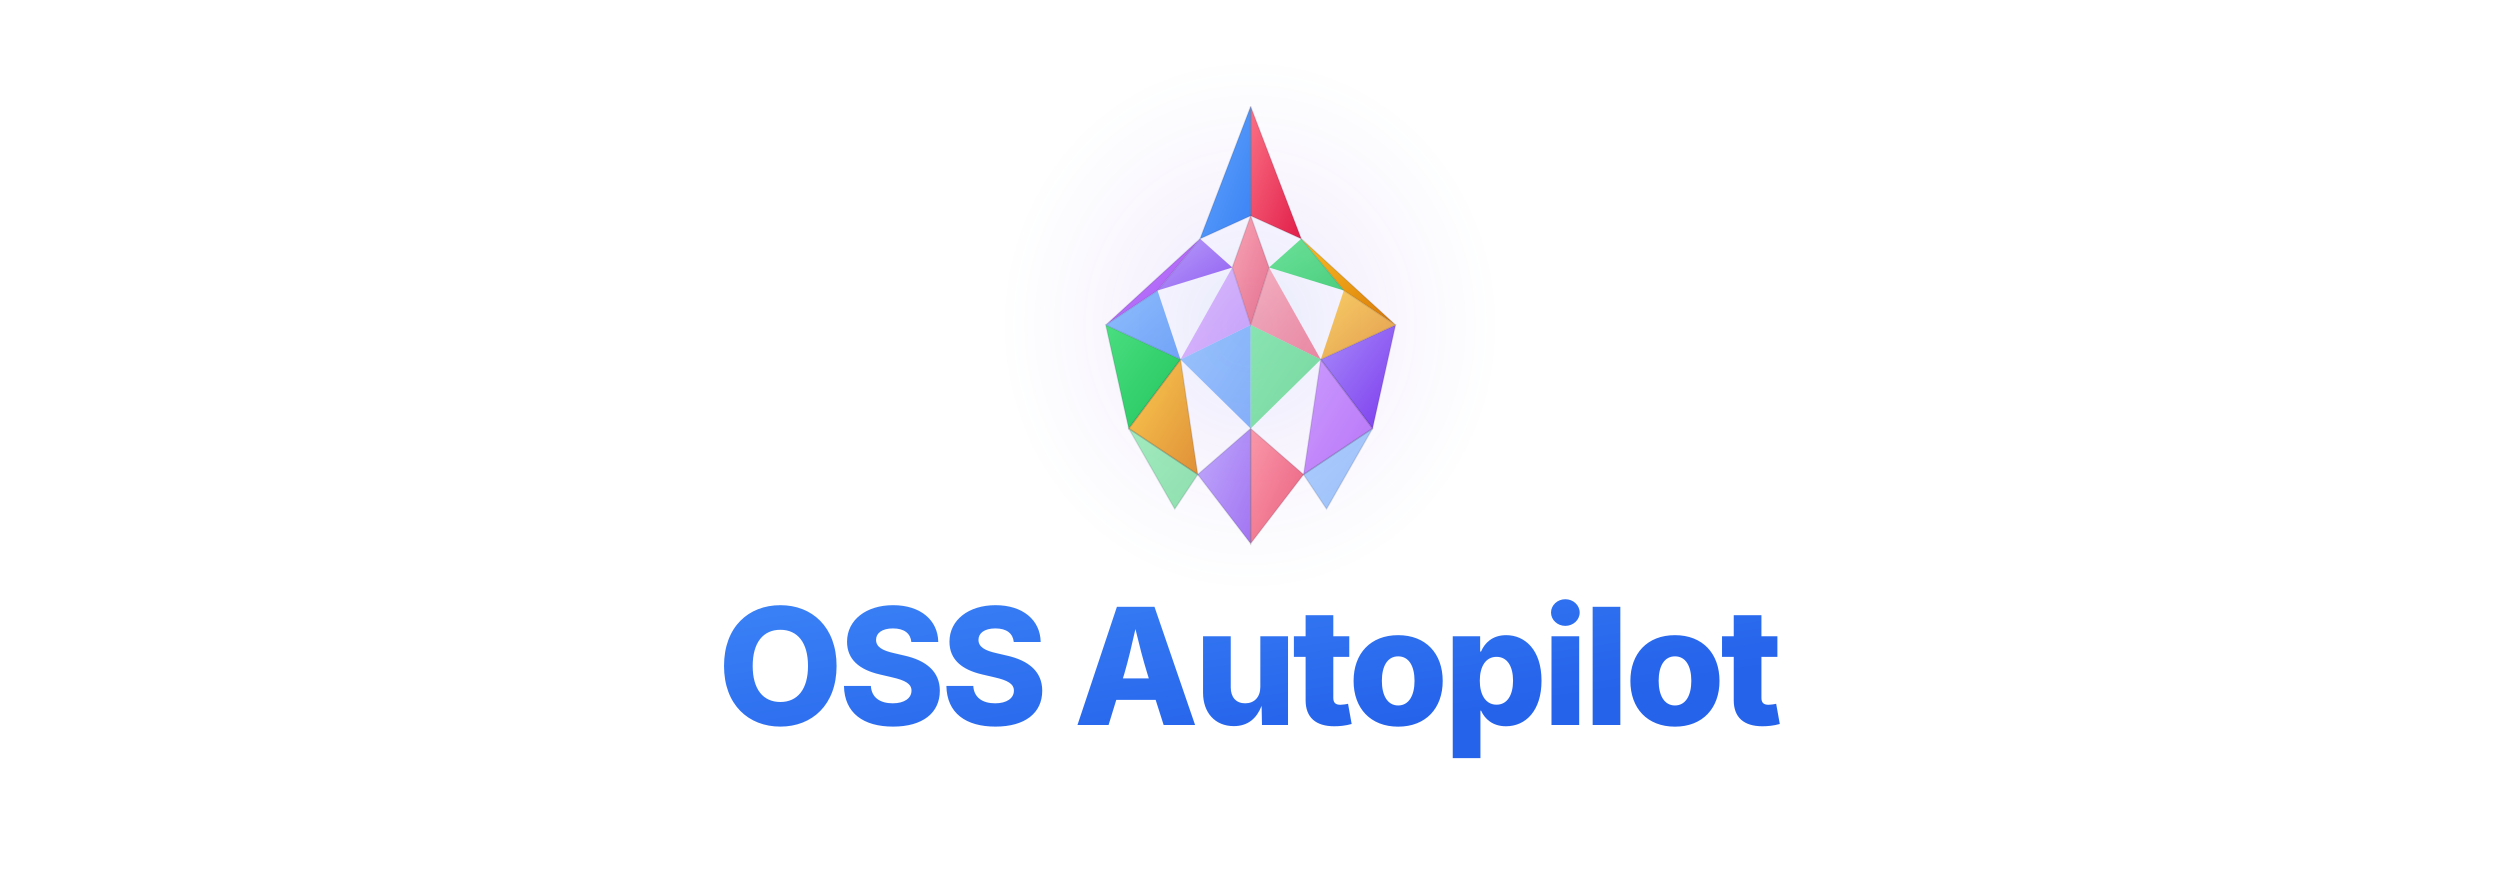
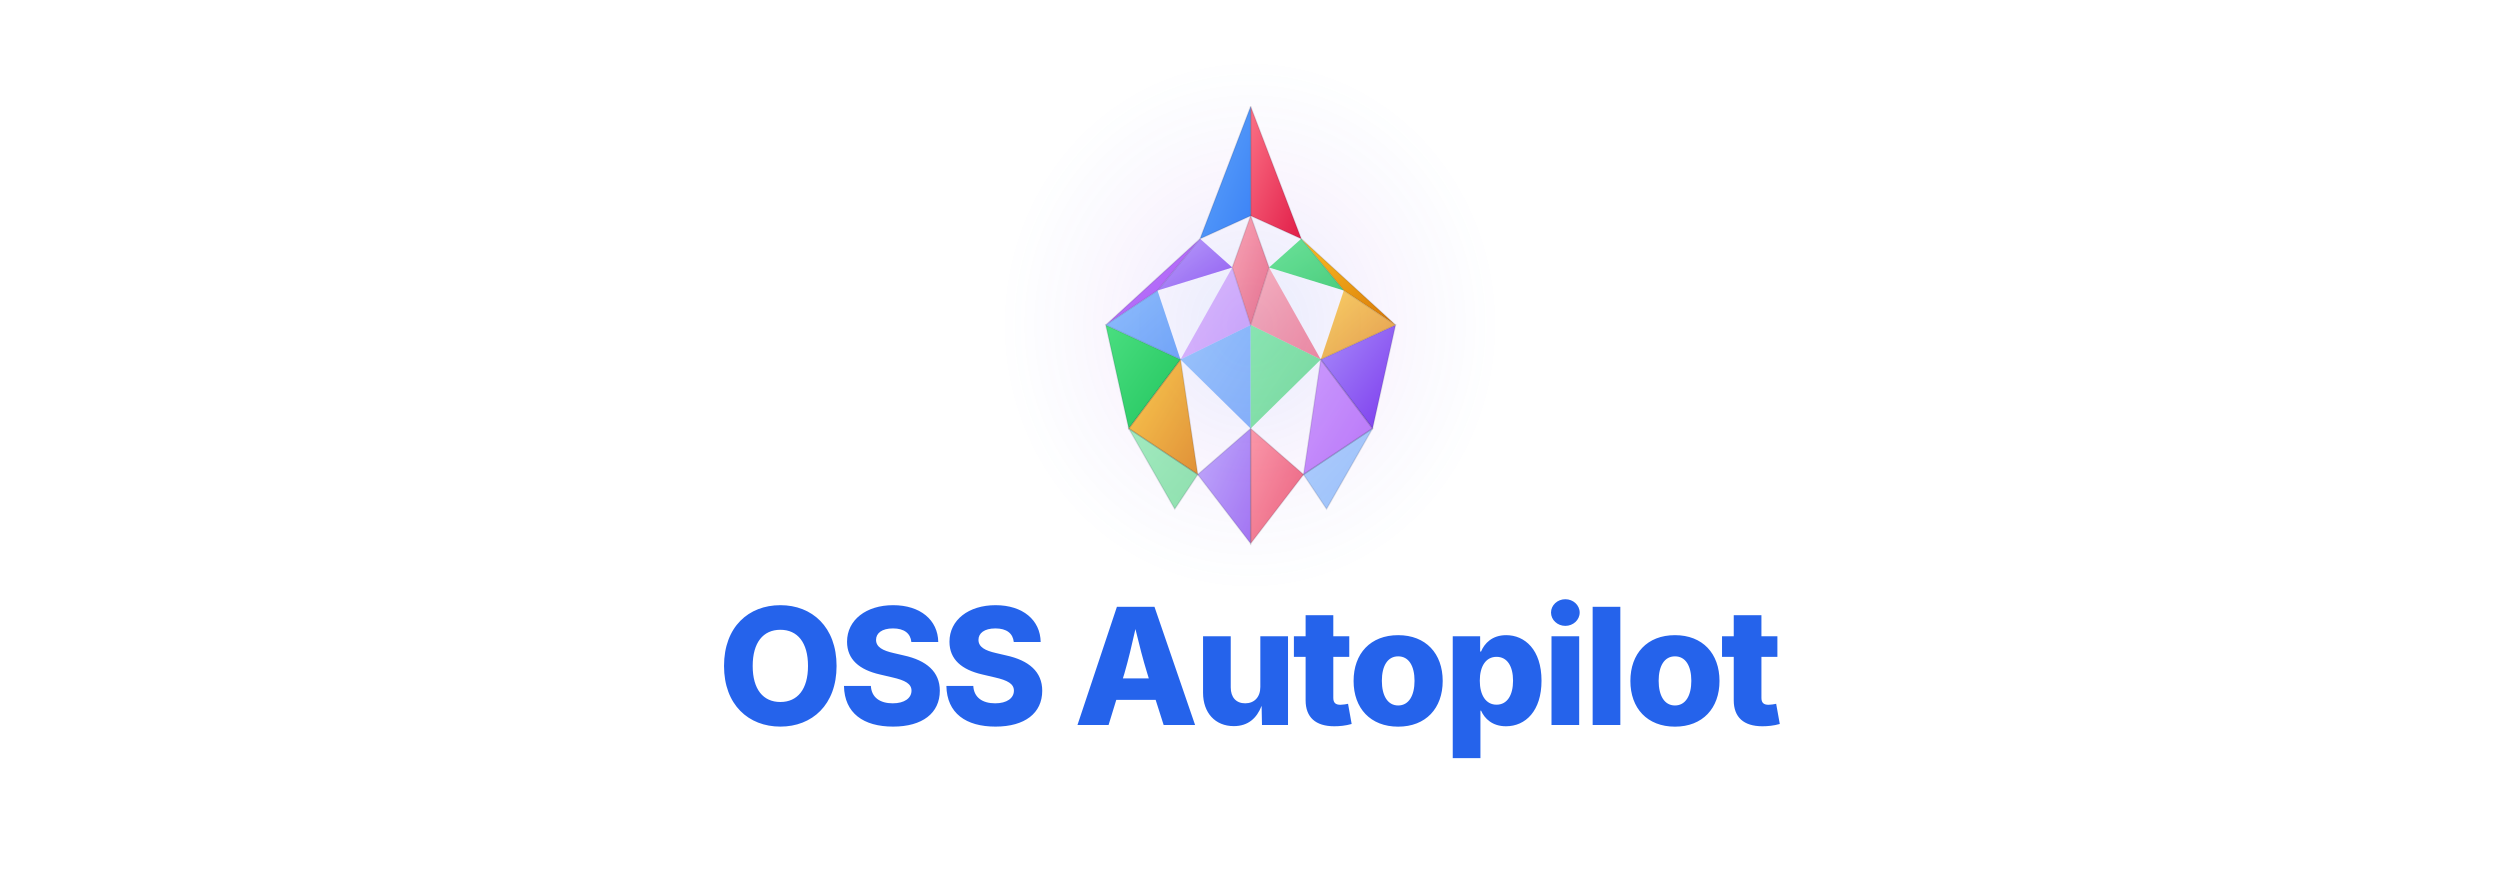
<svg xmlns="http://www.w3.org/2000/svg" viewBox="0 0 800 280" width="800" height="280">
  <defs>
    <linearGradient id="a1" x1="0%" y1="0%" x2="100%" y2="100%">
      <stop offset="0%" stop-color="#fb7185" />
      <stop offset="100%" stop-color="#e11d48" />
    </linearGradient>
    <linearGradient id="a2" x1="0%" y1="0%" x2="100%" y2="100%">
      <stop offset="0%" stop-color="#fbbf24" />
      <stop offset="100%" stop-color="#d97706" />
    </linearGradient>
    <linearGradient id="a3" x1="0%" y1="0%" x2="100%" y2="100%">
      <stop offset="0%" stop-color="#60a5fa" />
      <stop offset="100%" stop-color="#3b82f6" />
    </linearGradient>
    <linearGradient id="a4" x1="0%" y1="0%" x2="100%" y2="100%">
      <stop offset="0%" stop-color="#c084fc" />
      <stop offset="100%" stop-color="#a855f7" />
    </linearGradient>
    <linearGradient id="a5" x1="0%" y1="0%" x2="100%" y2="100%">
      <stop offset="0%" stop-color="#4ade80" />
      <stop offset="100%" stop-color="#22c55e" />
    </linearGradient>
    <linearGradient id="a6" x1="0%" y1="0%" x2="100%" y2="100%">
      <stop offset="0%" stop-color="#a78bfa" />
      <stop offset="100%" stop-color="#7c3aed" />
    </linearGradient>
    <linearGradient id="titleGrad" x1="0%" y1="0%" x2="70.7%" y2="70.7%">
      <stop offset="0%" stop-color="#3b82f6" />
      <stop offset="100%" stop-color="#2563eb" />
    </linearGradient>
    <radialGradient id="glow" cx="50%" cy="50%" r="50%">
      <stop offset="0%" stop-color="#2563eb" stop-opacity="0.12" />
      <stop offset="60%" stop-color="#9333ea" stop-opacity="0.04" />
      <stop offset="100%" stop-color="#2563eb" stop-opacity="0" />
    </radialGradient>
  </defs>
  <ellipse cx="400" cy="104" rx="80" ry="85" fill="url(#glow)" />
  <g transform="translate(306,12) scale(0.368)">
    <polygon points="256,60 300,175 256,155" fill="url(#a1)" />
    <polygon points="256,60 212,175 256,155" fill="url(#a3)" />
    <polygon points="212,175 130,250 175,220" fill="url(#a4)" />
    <polygon points="212,175 175,220 240,200" fill="url(#a6)" opacity="0.8" />
    <polygon points="300,175 382,250 337,220" fill="url(#a2)" />
    <polygon points="300,175 337,220 272,200" fill="url(#a5)" opacity="0.8" />
    <polygon points="256,155 240,200 256,250 272,200" fill="url(#a1)" opacity="0.6" />
    <polygon points="130,250 150,340 195,280" fill="url(#a5)" />
    <polygon points="175,220 130,250 195,280" fill="url(#a3)" opacity="0.7" />
    <polygon points="195,280 240,200 256,250" fill="url(#a4)" opacity="0.5" />
    <polygon points="382,250 362,340 317,280" fill="url(#a6)" />
    <polygon points="337,220 382,250 317,280" fill="url(#a2)" opacity="0.7" />
    <polygon points="317,280 272,200 256,250" fill="url(#a1)" opacity="0.5" />
    <polygon points="195,280 150,340 210,380" fill="url(#a2)" opacity="0.8" />
    <polygon points="317,280 362,340 302,380" fill="url(#a4)" opacity="0.8" />
    <polygon points="195,280 256,250 256,340" fill="url(#a3)" opacity="0.6" />
    <polygon points="317,280 256,250 256,340" fill="url(#a5)" opacity="0.6" />
    <polygon points="210,380 256,340 256,440" fill="url(#a6)" opacity="0.7" />
    <polygon points="302,380 256,340 256,440" fill="url(#a1)" opacity="0.7" />
    <polygon points="150,340 210,380 190,410" fill="url(#a5)" opacity="0.5" />
    <polygon points="362,340 302,380 322,410" fill="url(#a3)" opacity="0.5" />
    <g fill="none" stroke="#0f172a" stroke-opacity="0.12" stroke-width="1.2">
      <polygon points="256,60 300,175 256,155" />
      <polygon points="256,60 212,175 256,155" />
      <polygon points="212,175 130,250 175,220" />
      <polygon points="300,175 382,250 337,220" />
      <polygon points="256,155 240,200 256,250 272,200" />
      <polygon points="130,250 150,340 195,280" />
      <polygon points="382,250 362,340 317,280" />
      <polygon points="195,280 150,340 210,380" />
      <polygon points="317,280 362,340 302,380" />
      <polygon points="210,380 256,340 256,440" />
      <polygon points="302,380 256,340 256,440" />
      <polygon points="150,340 210,380 190,410" />
      <polygon points="362,340 302,380 322,410" />
    </g>
  </g>
-   <text x="400" y="232" text-anchor="middle" font-family="system-ui, -apple-system, 'Segoe UI', sans-serif" font-size="52" font-weight="800" fill="url(#titleGrad)" letter-spacing="-0.03em">OSS Autopilot</text>
+   <text x="400" y="232" text-anchor="middle" font-family="system-ui, -apple-system, 'Segoe UI', sans-serif" font-size="52" font-weight="800" fill="#2563eb" letter-spacing="-0.03em">OSS Autopilot</text>
</svg>
